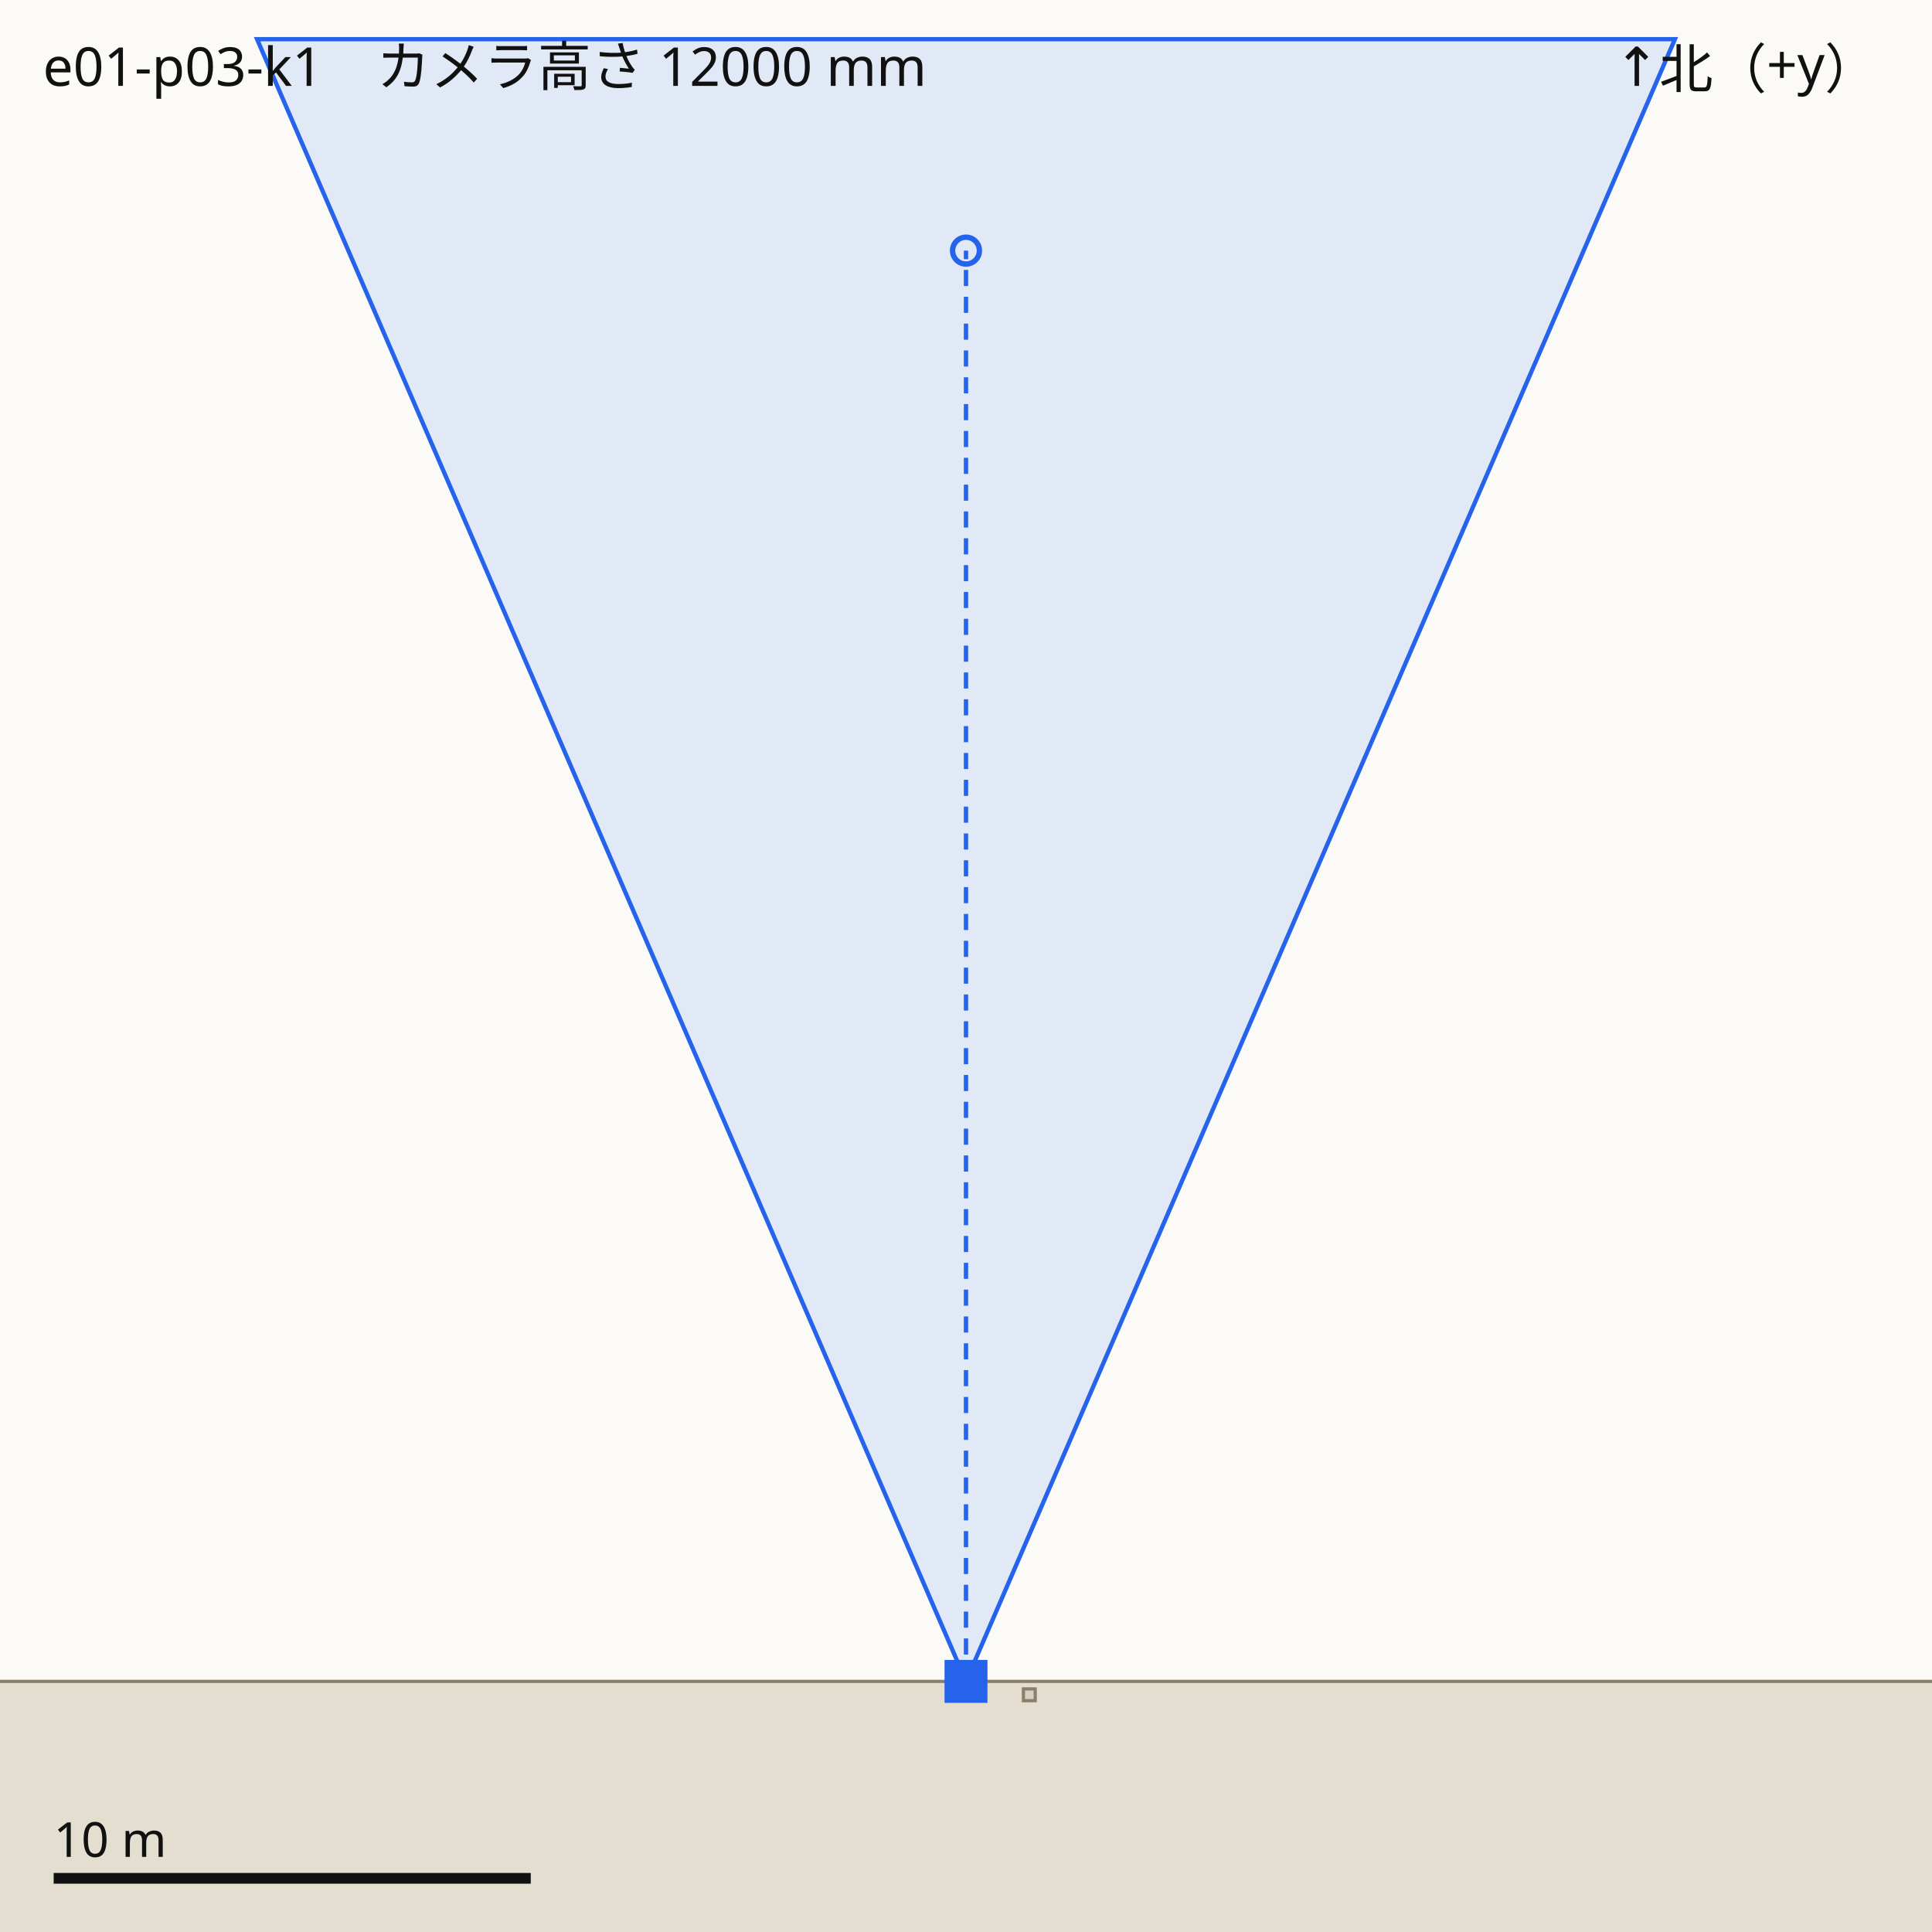
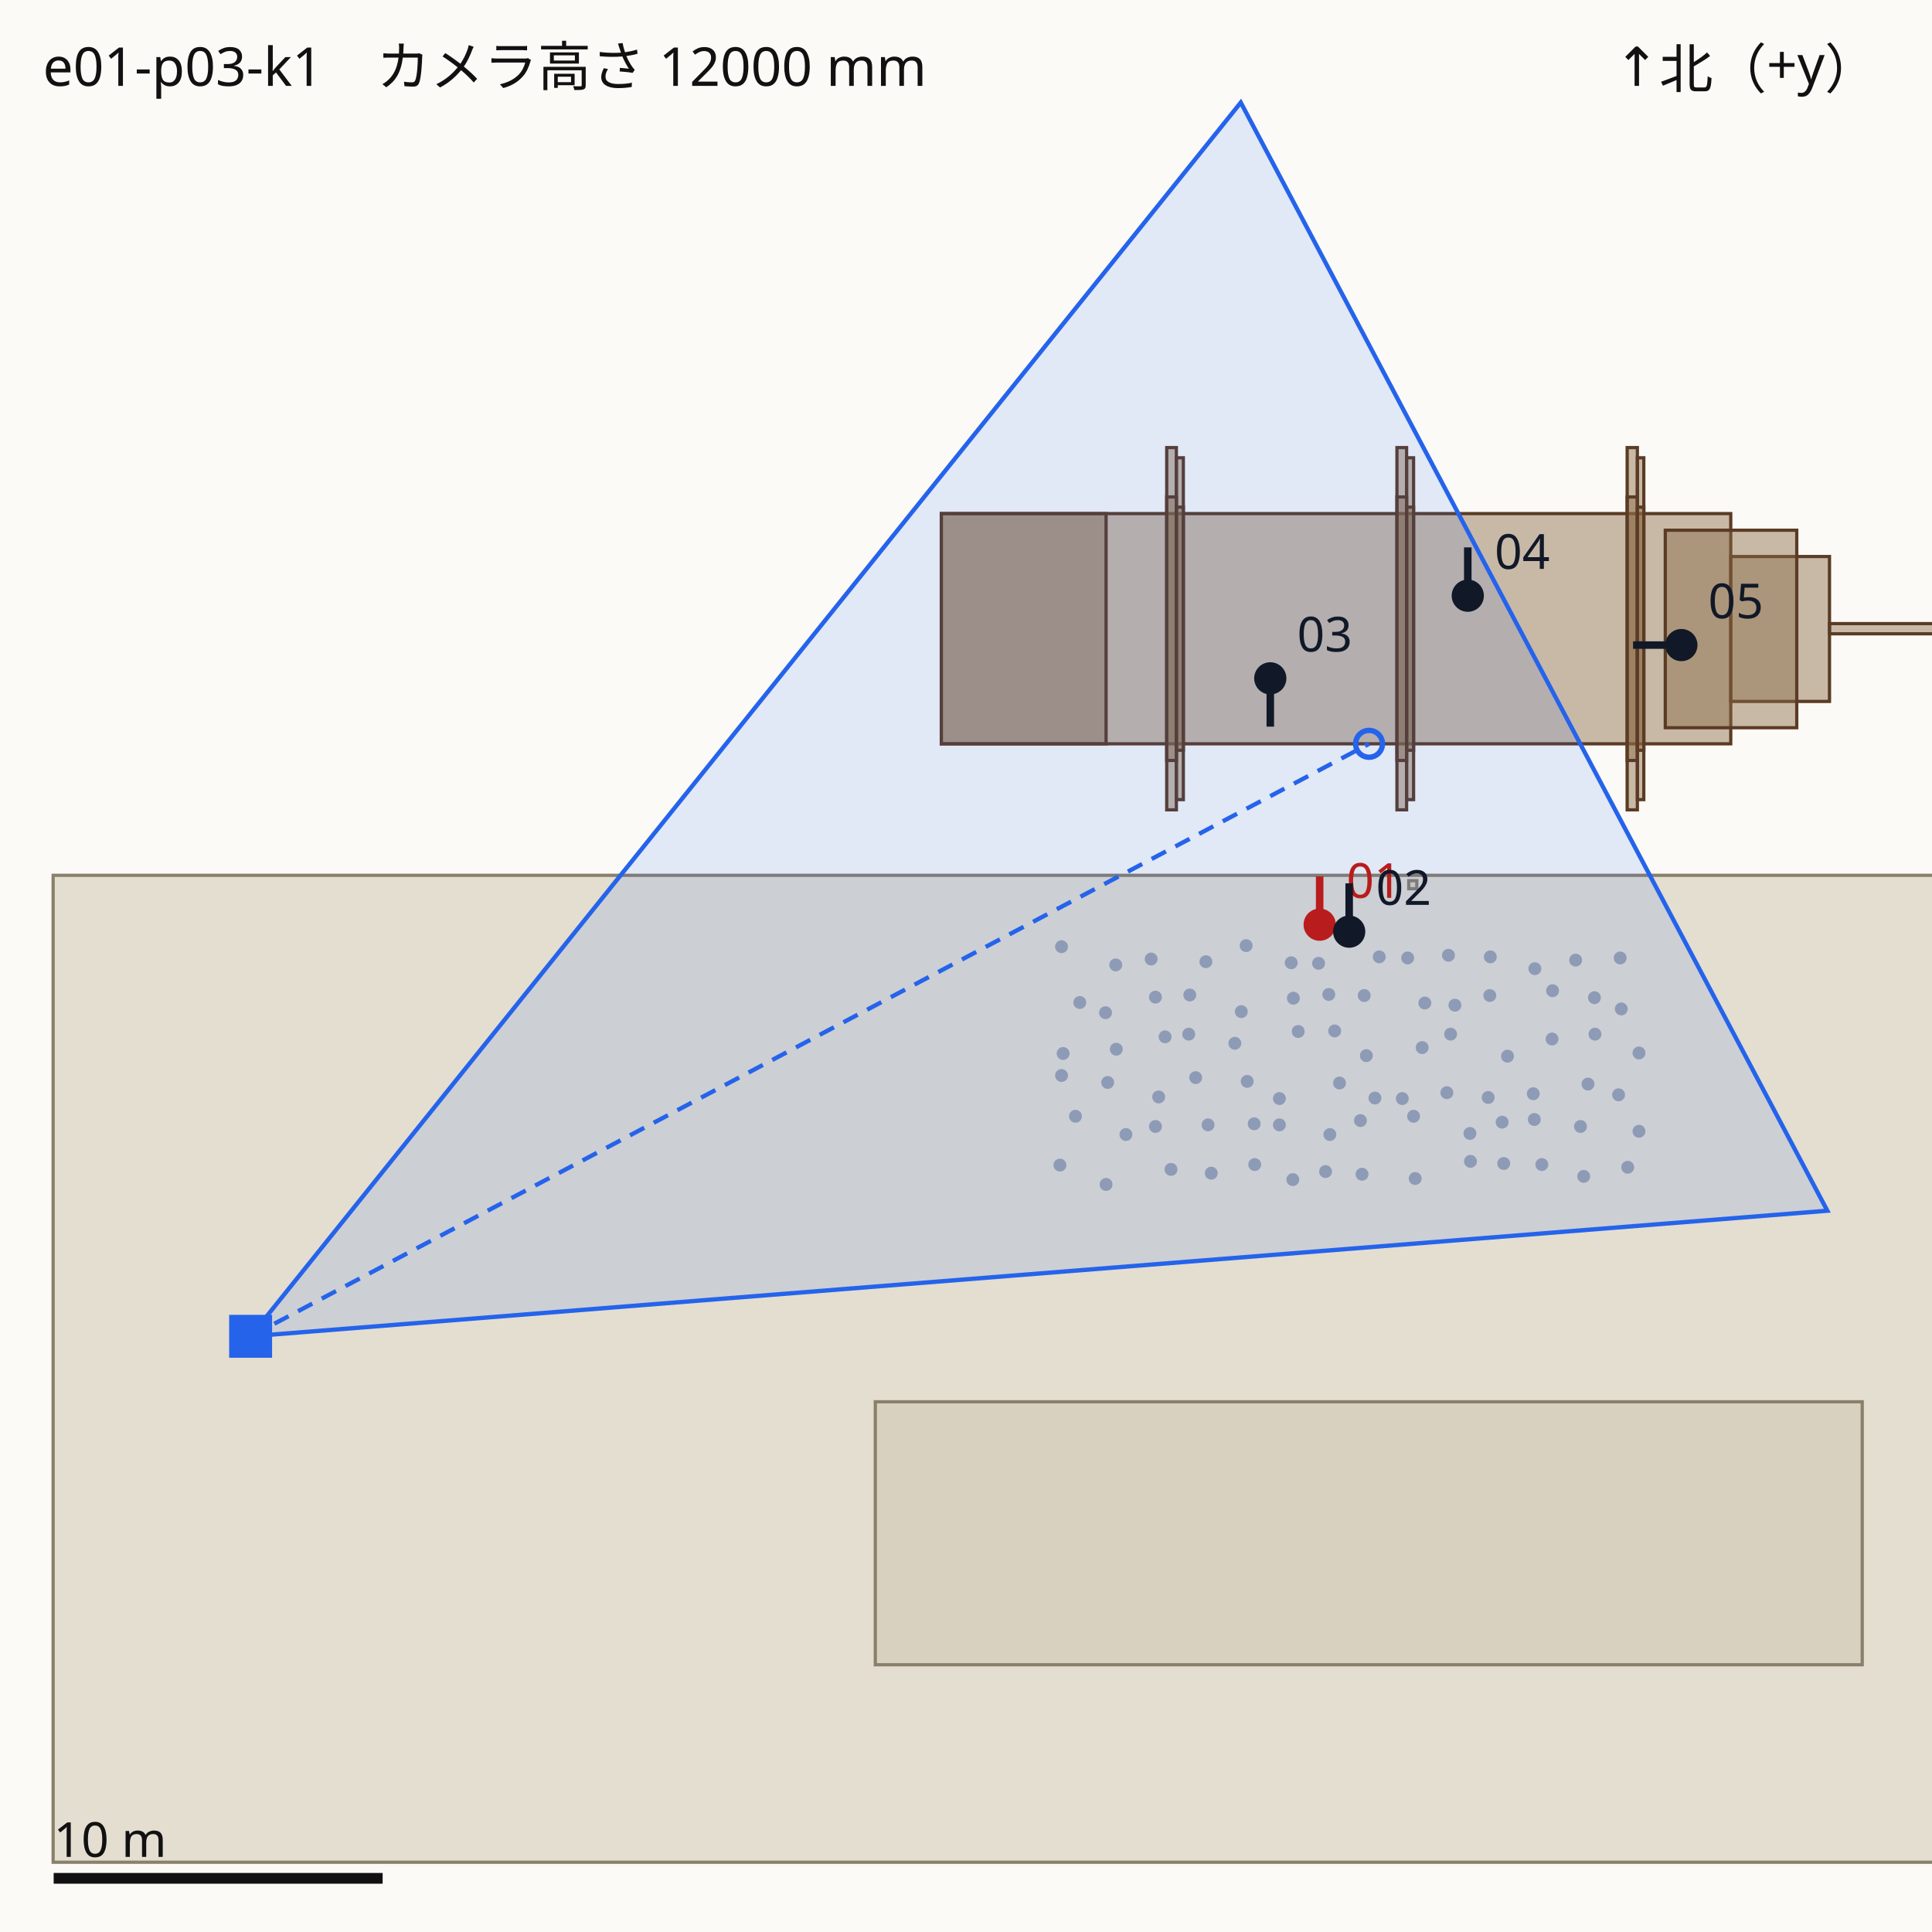
<svg xmlns="http://www.w3.org/2000/svg" viewBox="0 0 360 360" width="360" height="360" font-family="IPAGothic, sans-serif">
  <rect width="360" height="360" fill="#fbfaf7" />
-   <rect x="-175.6" y="313.3" width="711.1" height="266.7" fill="#cfc6b0" fill-opacity="0.55" stroke="#8a7f6a" stroke-width="0.6" />
-   <rect x="190.7" y="314.7" width="2.2" height="2.2" fill="#cfc6b0" fill-opacity="0.55" stroke="#8a7f6a" stroke-width="0.6" />
-   <path d="M180.0,313.3 L47.9,7.3 L312.1,7.3 Z" fill="#2563eb" fill-opacity="0.12" stroke="#2563eb" stroke-width="0.8" />
-   <line x1="180.0" y1="313.3" x2="180.0" y2="46.7" stroke="#2563eb" stroke-dasharray="3 2" stroke-width="0.8" />
-   <circle cx="180.0" cy="46.7" r="2.5" fill="none" stroke="#2563eb" />
-   <rect x="176.0" y="309.3" width="8" height="8" fill="#2563eb" />
-   <line x1="10" y1="350" x2="98.9" y2="350" stroke="#111" stroke-width="2" />
+   <rect x="9.9" y="163.1" width="490.4" height="183.9" fill="#cfc6b0" fill-opacity="0.55" stroke="#8a7f6a" stroke-width="0.6" />
+   <rect x="262.5" y="164.1" width="1.5" height="1.5" fill="#cfc6b0" fill-opacity="0.55" stroke="#8a7f6a" stroke-width="0.6" />
+   <rect x="163.1" y="261.2" width="183.9" height="49.0" fill="#cfc6b0" fill-opacity="0.55" stroke="#8a7f6a" stroke-width="0.6" />
+   <polygon points="175.4,138.6 322.5,138.6 322.5,95.7 175.4,95.7" fill="#8b6b45" fill-opacity="0.45" stroke="#5b3b24" stroke-width="0.6" />
+   <polygon points="322.5,130.7 340.9,130.7 340.9,103.7 322.5,103.7" fill="#8b6b45" fill-opacity="0.45" stroke="#5b3b24" stroke-width="0.6" />
+   <polygon points="175.4,138.6 206.1,138.6 206.1,95.7 175.4,95.7" fill="#8b6b45" fill-opacity="0.45" stroke="#5b3b24" stroke-width="0.6" />
+   <polygon points="310.3,135.6 334.8,135.6 334.8,98.8 310.3,98.8" fill="#8b6b45" fill-opacity="0.45" stroke="#5b3b24" stroke-width="0.6" />
+   <polygon points="340.9,118.1 377.7,118.1 377.7,116.2 340.9,116.2" fill="#8b6b45" fill-opacity="0.45" stroke="#5b3b24" stroke-width="0.6" />
+   <polygon points="303.2,150.9 305.1,150.9 305.1,83.4 303.2,83.4" fill="#8b6b45" fill-opacity="0.45" stroke="#5b3b24" stroke-width="0.6" />
+   <polygon points="305.1,149.0 306.3,149.0 306.3,85.3 305.1,85.3" fill="#8b6b45" fill-opacity="0.45" stroke="#5b3b24" stroke-width="0.6" />
+   <polygon points="303.2,141.7 305.1,141.7 305.1,92.6 303.2,92.6" fill="#8b6b45" fill-opacity="0.45" stroke="#5b3b24" stroke-width="0.6" />
+   <polygon points="305.1,139.8 306.3,139.8 306.3,94.5 305.1,94.5" fill="#8b6b45" fill-opacity="0.45" stroke="#5b3b24" stroke-width="0.6" />
+   <polygon points="260.3,150.9 262.1,150.9 262.1,83.4 260.3,83.4" fill="#8b6b45" fill-opacity="0.45" stroke="#5b3b24" stroke-width="0.6" />
+   <polygon points="262.1,149.0 263.4,149.0 263.4,85.3 262.1,85.3" fill="#8b6b45" fill-opacity="0.45" stroke="#5b3b24" stroke-width="0.6" />
+   <polygon points="260.3,141.7 262.1,141.7 262.1,92.6 260.3,92.6" fill="#8b6b45" fill-opacity="0.45" stroke="#5b3b24" stroke-width="0.6" />
+   <polygon points="262.1,139.8 263.4,139.8 263.4,94.5 262.1,94.5" fill="#8b6b45" fill-opacity="0.45" stroke="#5b3b24" stroke-width="0.6" />
+   <polygon points="217.4,150.9 219.2,150.9 219.2,83.4 217.4,83.4" fill="#8b6b45" fill-opacity="0.45" stroke="#5b3b24" stroke-width="0.6" />
+   <polygon points="219.2,149.0 220.5,149.0 220.5,85.3 219.2,85.3" fill="#8b6b45" fill-opacity="0.45" stroke="#5b3b24" stroke-width="0.6" />
+   <polygon points="217.4,141.7 219.2,141.7 219.2,92.6 217.4,92.6" fill="#8b6b45" fill-opacity="0.45" stroke="#5b3b24" stroke-width="0.6" />
+   <polygon points="219.2,139.8 220.5,139.8 220.5,94.5 219.2,94.5" fill="#8b6b45" fill-opacity="0.45" stroke="#5b3b24" stroke-width="0.6" />
+   <circle cx="197.5" cy="217.1" r="1.2" fill="#9ca3af" />
+   <circle cx="200.4" cy="208.0" r="1.2" fill="#9ca3af" />
+   <circle cx="197.8" cy="200.4" r="1.2" fill="#9ca3af" />
+   <circle cx="198.1" cy="196.3" r="1.2" fill="#9ca3af" />
+   <circle cx="201.2" cy="186.8" r="1.2" fill="#9ca3af" />
+   <circle cx="197.8" cy="176.4" r="1.2" fill="#9ca3af" />
+   <circle cx="206.1" cy="220.7" r="1.2" fill="#9ca3af" />
+   <circle cx="209.8" cy="211.4" r="1.2" fill="#9ca3af" />
+   <circle cx="206.4" cy="201.7" r="1.2" fill="#9ca3af" />
+   <circle cx="208.0" cy="195.5" r="1.2" fill="#9ca3af" />
+   <circle cx="206.0" cy="188.7" r="1.2" fill="#9ca3af" />
+   <circle cx="207.9" cy="179.8" r="1.2" fill="#9ca3af" />
+   <circle cx="218.2" cy="217.9" r="1.2" fill="#9ca3af" />
+   <circle cx="215.3" cy="209.9" r="1.2" fill="#9ca3af" />
+   <circle cx="215.9" cy="204.4" r="1.2" fill="#9ca3af" />
+   <circle cx="217.1" cy="193.2" r="1.2" fill="#9ca3af" />
+   <circle cx="215.3" cy="185.8" r="1.2" fill="#9ca3af" />
+   <circle cx="214.5" cy="178.7" r="1.2" fill="#9ca3af" />
+   <circle cx="225.7" cy="218.6" r="1.2" fill="#9ca3af" />
+   <circle cx="225.1" cy="209.6" r="1.2" fill="#9ca3af" />
+   <circle cx="222.8" cy="200.8" r="1.2" fill="#9ca3af" />
+   <circle cx="221.5" cy="192.7" r="1.2" fill="#9ca3af" />
+   <circle cx="221.7" cy="185.4" r="1.2" fill="#9ca3af" />
+   <circle cx="224.7" cy="179.2" r="1.2" fill="#9ca3af" />
+   <circle cx="233.8" cy="217.0" r="1.2" fill="#9ca3af" />
+   <circle cx="233.7" cy="209.4" r="1.2" fill="#9ca3af" />
+   <circle cx="232.4" cy="201.5" r="1.2" fill="#9ca3af" />
+   <circle cx="230.1" cy="194.4" r="1.2" fill="#9ca3af" />
+   <circle cx="231.3" cy="188.5" r="1.2" fill="#9ca3af" />
+   <circle cx="232.2" cy="176.2" r="1.2" fill="#9ca3af" />
+   <circle cx="240.9" cy="219.8" r="1.2" fill="#9ca3af" />
+   <circle cx="238.4" cy="209.6" r="1.2" fill="#9ca3af" />
+   <circle cx="238.4" cy="204.7" r="1.2" fill="#9ca3af" />
+   <circle cx="241.9" cy="192.2" r="1.2" fill="#9ca3af" />
+   <circle cx="241.0" cy="186.0" r="1.2" fill="#9ca3af" />
+   <circle cx="240.6" cy="179.4" r="1.2" fill="#9ca3af" />
+   <circle cx="247.0" cy="218.3" r="1.2" fill="#9ca3af" />
+   <circle cx="247.8" cy="211.4" r="1.2" fill="#9ca3af" />
+   <circle cx="249.6" cy="201.8" r="1.2" fill="#9ca3af" />
+   <circle cx="248.7" cy="192.1" r="1.2" fill="#9ca3af" />
+   <circle cx="247.6" cy="185.3" r="1.2" fill="#9ca3af" />
+   <circle cx="245.7" cy="179.5" r="1.2" fill="#9ca3af" />
+   <circle cx="253.8" cy="218.8" r="1.2" fill="#9ca3af" />
+   <circle cx="253.5" cy="208.8" r="1.2" fill="#9ca3af" />
+   <circle cx="256.2" cy="204.6" r="1.2" fill="#9ca3af" />
+   <circle cx="254.6" cy="196.7" r="1.2" fill="#9ca3af" />
+   <circle cx="254.2" cy="185.5" r="1.2" fill="#9ca3af" />
+   <circle cx="257.0" cy="178.3" r="1.2" fill="#9ca3af" />
+   <circle cx="263.7" cy="219.6" r="1.2" fill="#9ca3af" />
+   <circle cx="263.4" cy="208.0" r="1.2" fill="#9ca3af" />
+   <circle cx="261.3" cy="204.7" r="1.2" fill="#9ca3af" />
+   <circle cx="265.0" cy="195.2" r="1.2" fill="#9ca3af" />
+   <circle cx="265.5" cy="186.9" r="1.2" fill="#9ca3af" />
+   <circle cx="262.3" cy="178.5" r="1.2" fill="#9ca3af" />
+   <circle cx="274.0" cy="216.4" r="1.2" fill="#9ca3af" />
+   <circle cx="273.9" cy="211.2" r="1.2" fill="#9ca3af" />
+   <circle cx="269.6" cy="203.6" r="1.2" fill="#9ca3af" />
+   <circle cx="270.3" cy="192.7" r="1.2" fill="#9ca3af" />
+   <circle cx="271.1" cy="187.3" r="1.2" fill="#9ca3af" />
+   <circle cx="269.9" cy="178.0" r="1.2" fill="#9ca3af" />
+   <circle cx="280.2" cy="216.8" r="1.2" fill="#9ca3af" />
+   <circle cx="279.9" cy="209.1" r="1.2" fill="#9ca3af" />
+   <circle cx="277.3" cy="204.5" r="1.2" fill="#9ca3af" />
+   <circle cx="280.9" cy="196.8" r="1.2" fill="#9ca3af" />
+   <circle cx="277.6" cy="185.5" r="1.2" fill="#9ca3af" />
+   <circle cx="277.7" cy="178.3" r="1.2" fill="#9ca3af" />
+   <circle cx="287.3" cy="217.0" r="1.2" fill="#9ca3af" />
+   <circle cx="285.9" cy="208.6" r="1.2" fill="#9ca3af" />
+   <circle cx="285.7" cy="203.8" r="1.2" fill="#9ca3af" />
+   <circle cx="289.2" cy="193.6" r="1.2" fill="#9ca3af" />
+   <circle cx="289.3" cy="184.6" r="1.2" fill="#9ca3af" />
+   <circle cx="286.0" cy="180.5" r="1.2" fill="#9ca3af" />
+   <circle cx="295.1" cy="219.2" r="1.2" fill="#9ca3af" />
+   <circle cx="294.5" cy="209.9" r="1.2" fill="#9ca3af" />
+   <circle cx="295.9" cy="202.0" r="1.2" fill="#9ca3af" />
+   <circle cx="297.2" cy="192.7" r="1.2" fill="#9ca3af" />
+   <circle cx="297.1" cy="185.9" r="1.2" fill="#9ca3af" />
+   <circle cx="293.6" cy="178.9" r="1.2" fill="#9ca3af" />
+   <circle cx="303.3" cy="217.5" r="1.2" fill="#9ca3af" />
+   <circle cx="305.4" cy="210.8" r="1.2" fill="#9ca3af" />
+   <circle cx="301.6" cy="204.0" r="1.2" fill="#9ca3af" />
+   <circle cx="305.4" cy="196.2" r="1.2" fill="#9ca3af" />
+   <circle cx="302.1" cy="188.0" r="1.2" fill="#9ca3af" />
+   <circle cx="301.9" cy="178.5" r="1.2" fill="#9ca3af" />
+   <path d="M46.7,249.0 L231.2,19.1 L340.5,225.6 Z" fill="#2563eb" fill-opacity="0.12" stroke="#2563eb" stroke-width="0.8" />
+   <line x1="46.7" y1="249.0" x2="255.1" y2="138.6" stroke="#2563eb" stroke-dasharray="3 2" stroke-width="0.8" />
+   <circle cx="255.1" cy="138.6" r="2.5" fill="none" stroke="#2563eb" />
+   <rect x="42.7" y="245.0" width="8" height="8" fill="#2563eb" />
+   <circle cx="245.9" cy="172.3" r="3" fill="#b91c1c" />
+   <line x1="245.9" y1="172.3" x2="245.9" y2="163.3" stroke="#b91c1c" stroke-width="1.4" />
+   <text x="250.9" y="167.3" font-size="9" fill="#b91c1c">01</text>
+   <circle cx="251.4" cy="173.6" r="3" fill="#111827" />
+   <line x1="251.4" y1="173.6" x2="251.4" y2="164.6" stroke="#111827" stroke-width="1.4" />
+   <text x="256.4" y="168.6" font-size="9" fill="#111827">02</text>
+   <circle cx="236.7" cy="126.4" r="3" fill="#111827" />
+   <line x1="236.7" y1="126.4" x2="236.7" y2="135.4" stroke="#111827" stroke-width="1.4" />
+   <text x="241.7" y="121.4" font-size="9" fill="#111827">03</text>
+   <circle cx="273.5" cy="111.0" r="3" fill="#111827" />
+   <line x1="273.5" y1="111.0" x2="273.5" y2="102.0" stroke="#111827" stroke-width="1.4" />
+   <text x="278.5" y="106.0" font-size="9" fill="#111827">04</text>
+   <circle cx="313.3" cy="120.2" r="3" fill="#111827" />
+   <line x1="313.3" y1="120.2" x2="304.3" y2="120.2" stroke="#111827" stroke-width="1.4" />
+   <text x="318.3" y="115.2" font-size="9" fill="#111827">05</text>
+   <line x1="10" y1="350" x2="71.3" y2="350" stroke="#111" stroke-width="2" />
  <text x="10" y="346" font-size="9" fill="#111">10 m</text>
  <text x="8" y="16" font-size="10" fill="#111">e01-p03-k1　カメラ高さ 12000 mm</text>
  <text x="350" y="16" font-size="10" text-anchor="end" fill="#111">↑北（+y）</text>
</svg>
